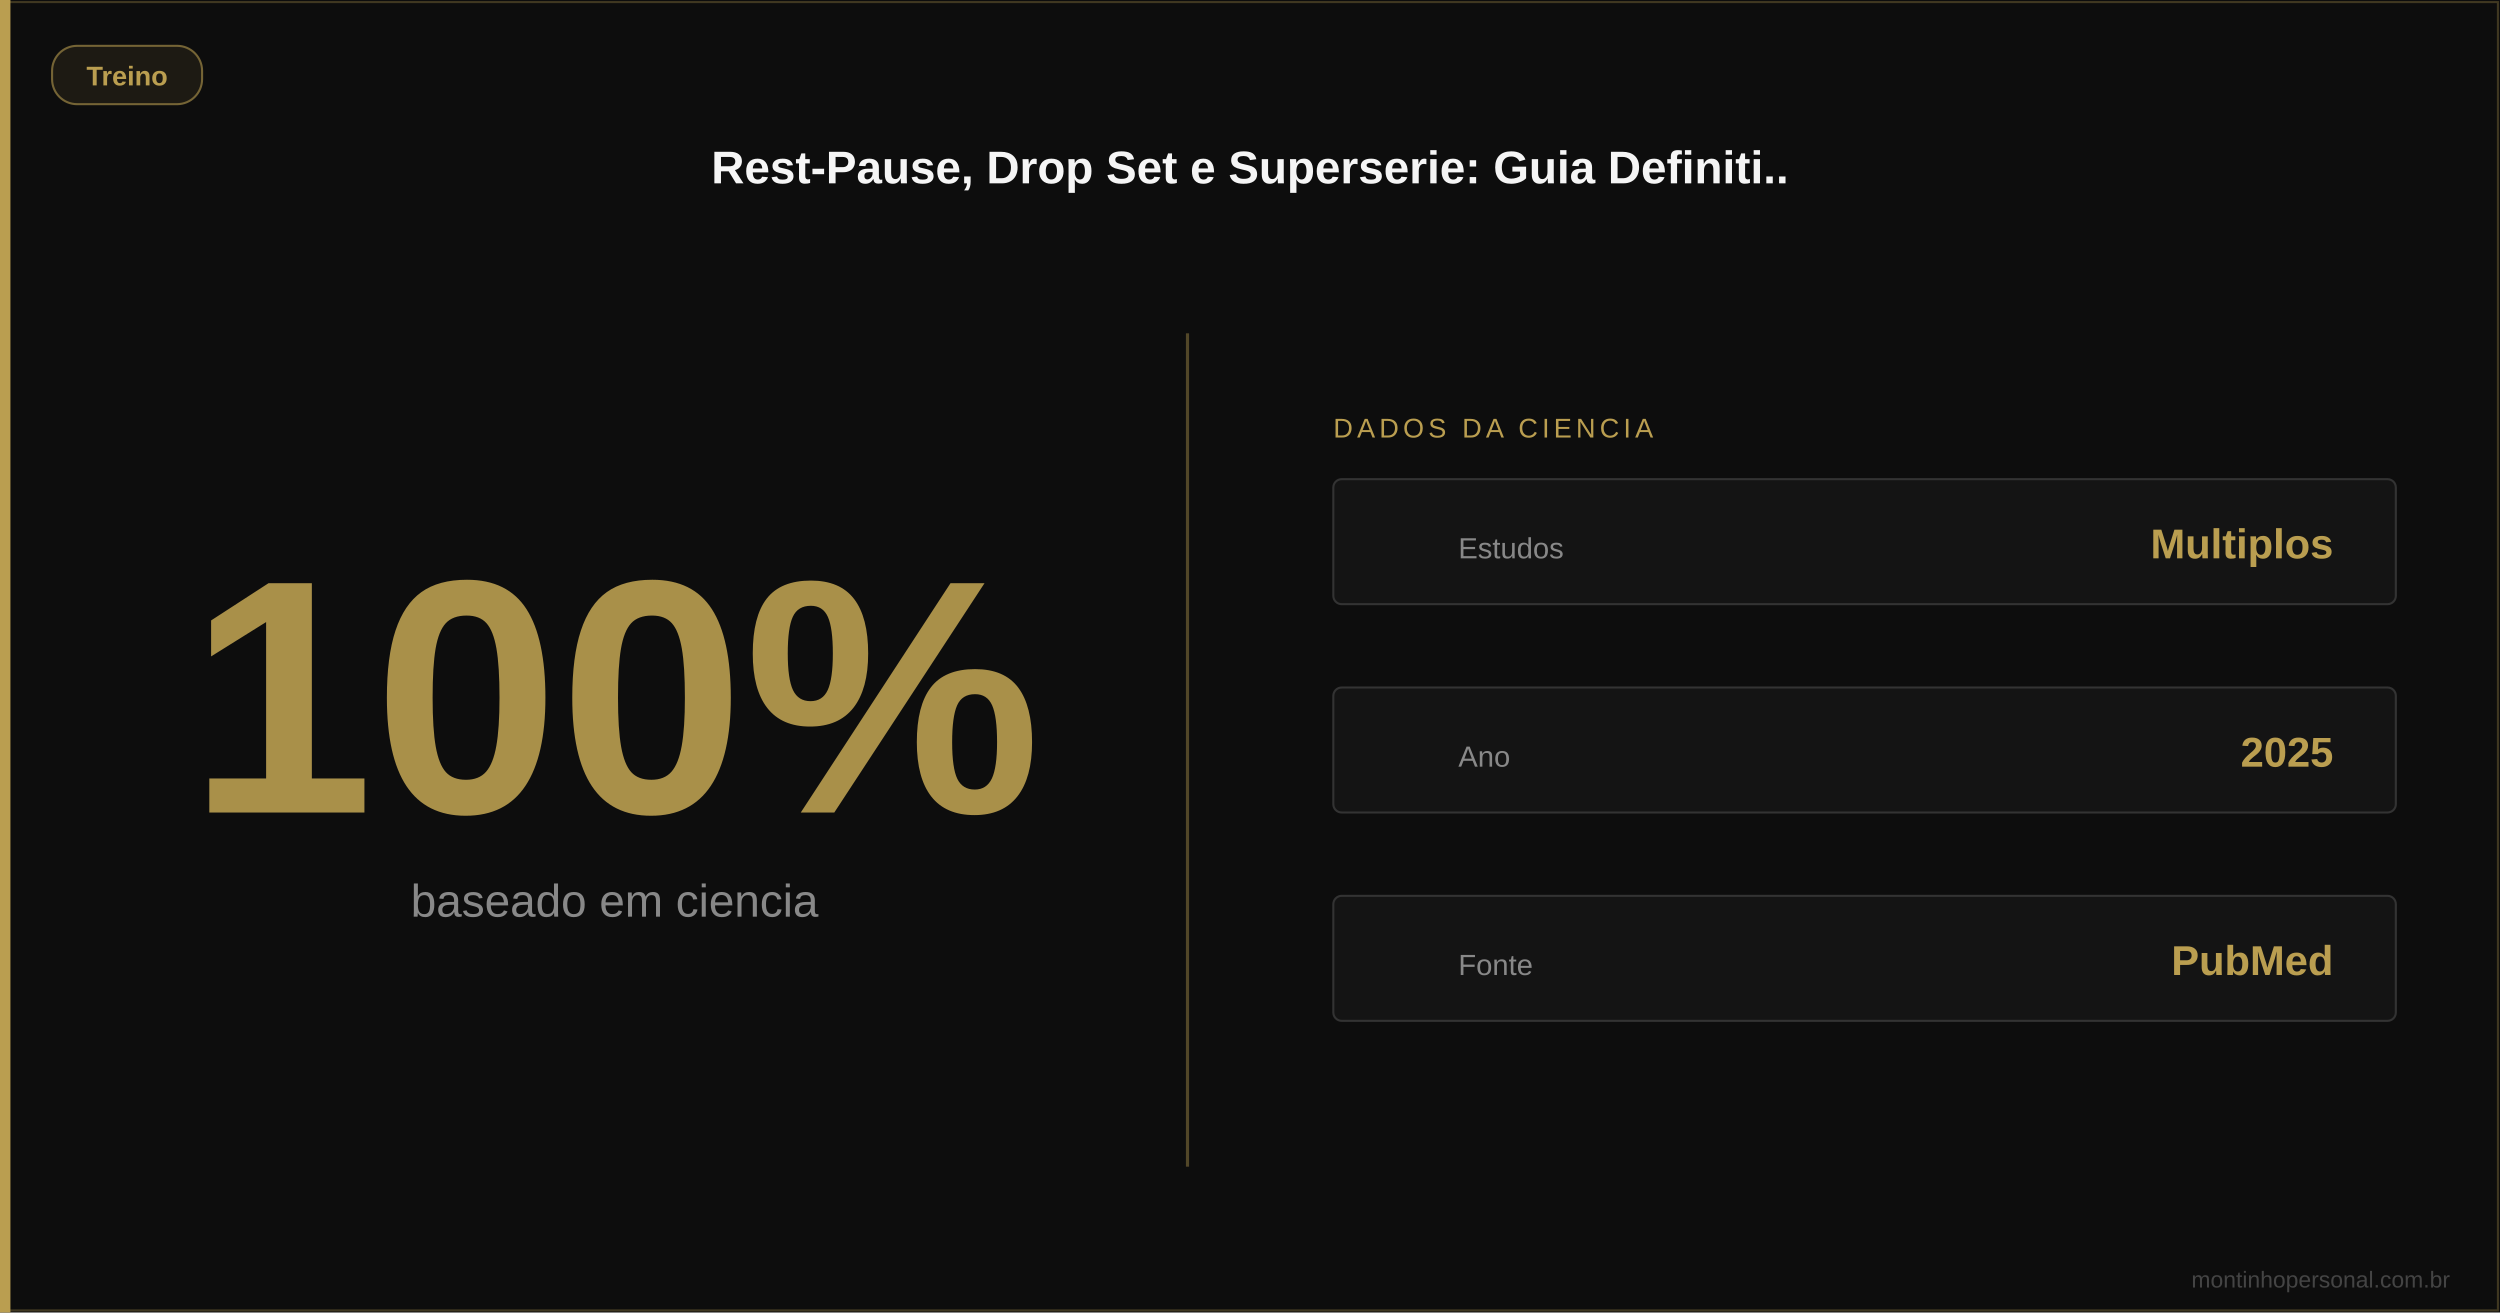
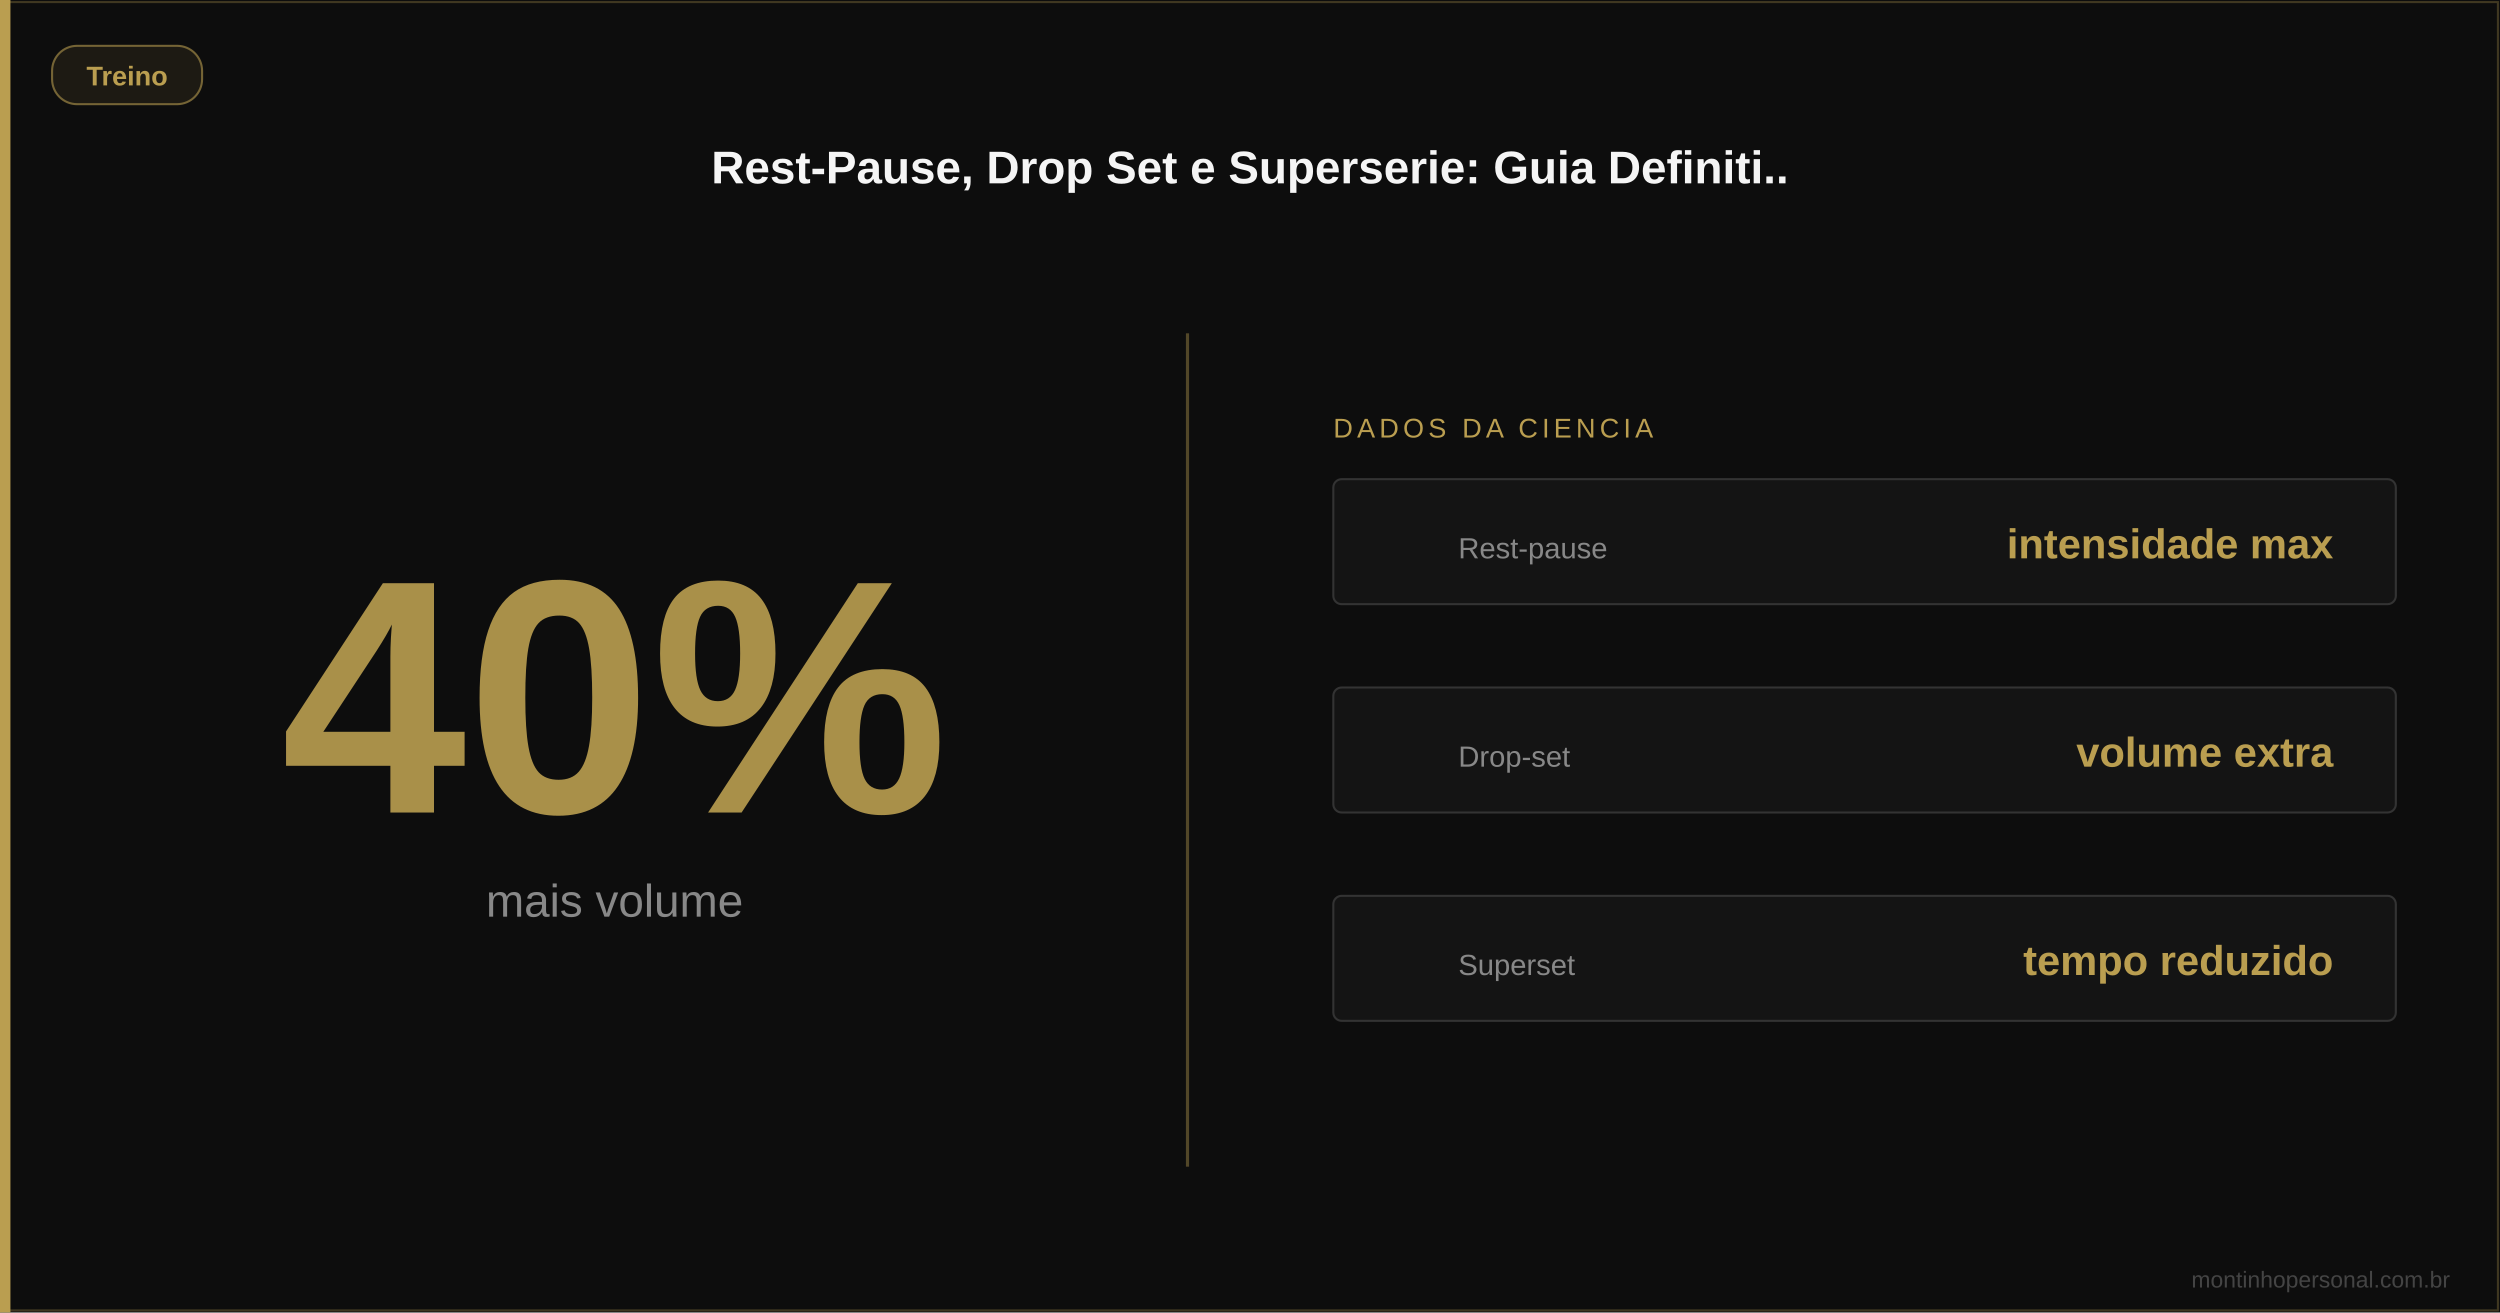
<svg xmlns="http://www.w3.org/2000/svg" viewBox="0 0 1200 630" width="1200" height="630" role="img" aria-label="Rest-Pause, Drop Set e Superserie: Guia Definitivo Para Usar Cada Te..">
  <rect width="1200" height="630" fill="#0d0d0d" />
  <rect x="0" y="0" width="5" height="630" fill="#BA9E50" />
  <rect x="1" y="1" width="1198" height="628" fill="none" stroke="#BA9E50" stroke-width="1" opacity="0.3" />
  <rect x="25" y="22" width="72" height="28" rx="12" fill="#BA9E50" fill-opacity="0.15" stroke="#BA9E50" stroke-width="1" opacity="0.6" />
  <text x="61" y="41" font-family="Arial,sans-serif" font-size="13" fill="#BA9E50" text-anchor="middle" font-weight="600">Treino</text>
  <text x="600" y="88" font-family="Arial,sans-serif" font-size="22" fill="#F5F5F5" text-anchor="middle" font-weight="bold">Rest-Pause, Drop Set e Superserie: Guia Definiti..</text>
-   <text x="295" y="390" font-family="Arial,sans-serif" font-size="160" fill="#BA9E50" text-anchor="middle" font-weight="bold" opacity="0.9">100%</text>
-   <text x="295" y="440" font-family="Arial,sans-serif" font-size="22" fill="#888888" text-anchor="middle">baseado em ciencia</text>
+   <text x="295" y="390" font-family="Arial,sans-serif" font-size="160" fill="#BA9E50" text-anchor="middle" font-weight="bold" opacity="0.9">40%</text>
+   <text x="295" y="440" font-family="Arial,sans-serif" font-size="22" fill="#888888" text-anchor="middle">mais volume</text>
  <line x1="570" y1="160" x2="570" y2="560" stroke="#BA9E50" stroke-width="1.5" opacity="0.4" />
  <text x="640" y="210" font-family="Arial,sans-serif" font-size="13" fill="#BA9E50" letter-spacing="2">DADOS DA CIENCIA</text>
  <rect x="640" y="230" width="510" height="60" rx="4" fill="#141414" stroke="#333" stroke-width="1" />
-   <text x="700" y="268" font-family="Arial,sans-serif" font-size="14" fill="#888888">Estudos</text>
-   <text x="1120" y="268" font-family="Arial,sans-serif" font-size="20" fill="#BA9E50" text-anchor="end" font-weight="bold">Multiplos</text>
+   <text x="700" y="268" font-family="Arial,sans-serif" font-size="14" fill="#888888">Rest-pause</text>
+   <text x="1120" y="268" font-family="Arial,sans-serif" font-size="20" fill="#BA9E50" text-anchor="end" font-weight="bold">intensidade max</text>
  <rect x="640" y="330" width="510" height="60" rx="4" fill="#141414" stroke="#333" stroke-width="1" />
-   <text x="700" y="368" font-family="Arial,sans-serif" font-size="14" fill="#888888">Ano</text>
-   <text x="1120" y="368" font-family="Arial,sans-serif" font-size="20" fill="#BA9E50" text-anchor="end" font-weight="bold">2025</text>
+   <text x="700" y="368" font-family="Arial,sans-serif" font-size="14" fill="#888888">Drop-set</text>
+   <text x="1120" y="368" font-family="Arial,sans-serif" font-size="20" fill="#BA9E50" text-anchor="end" font-weight="bold">volume extra</text>
  <rect x="640" y="430" width="510" height="60" rx="4" fill="#141414" stroke="#333" stroke-width="1" />
-   <text x="700" y="468" font-family="Arial,sans-serif" font-size="14" fill="#888888">Fonte</text>
-   <text x="1120" y="468" font-family="Arial,sans-serif" font-size="20" fill="#BA9E50" text-anchor="end" font-weight="bold">PubMed</text>
+   <text x="700" y="468" font-family="Arial,sans-serif" font-size="14" fill="#888888">Superset</text>
+   <text x="1120" y="468" font-family="Arial,sans-serif" font-size="20" fill="#BA9E50" text-anchor="end" font-weight="bold">tempo reduzido</text>
  <text x="1176" y="618" font-family="Arial,sans-serif" font-size="11" fill="#444" text-anchor="end">montinhopersonal.com.br</text>
</svg>
